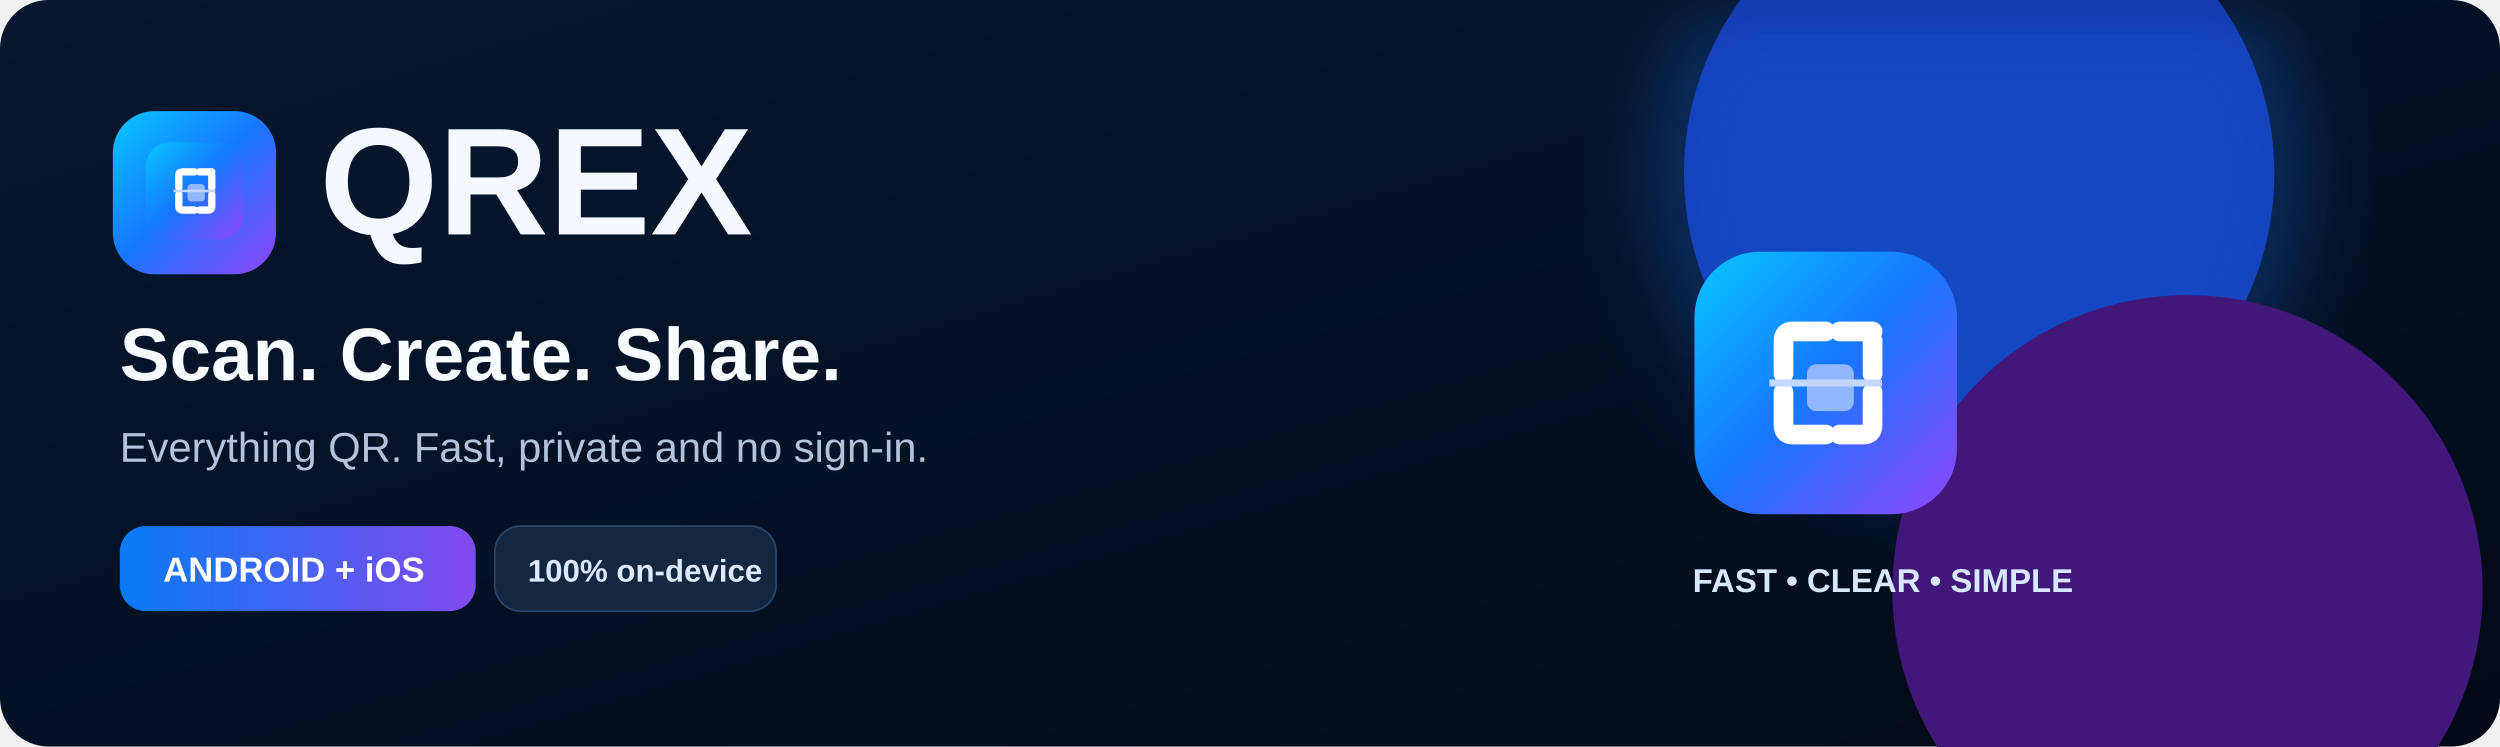
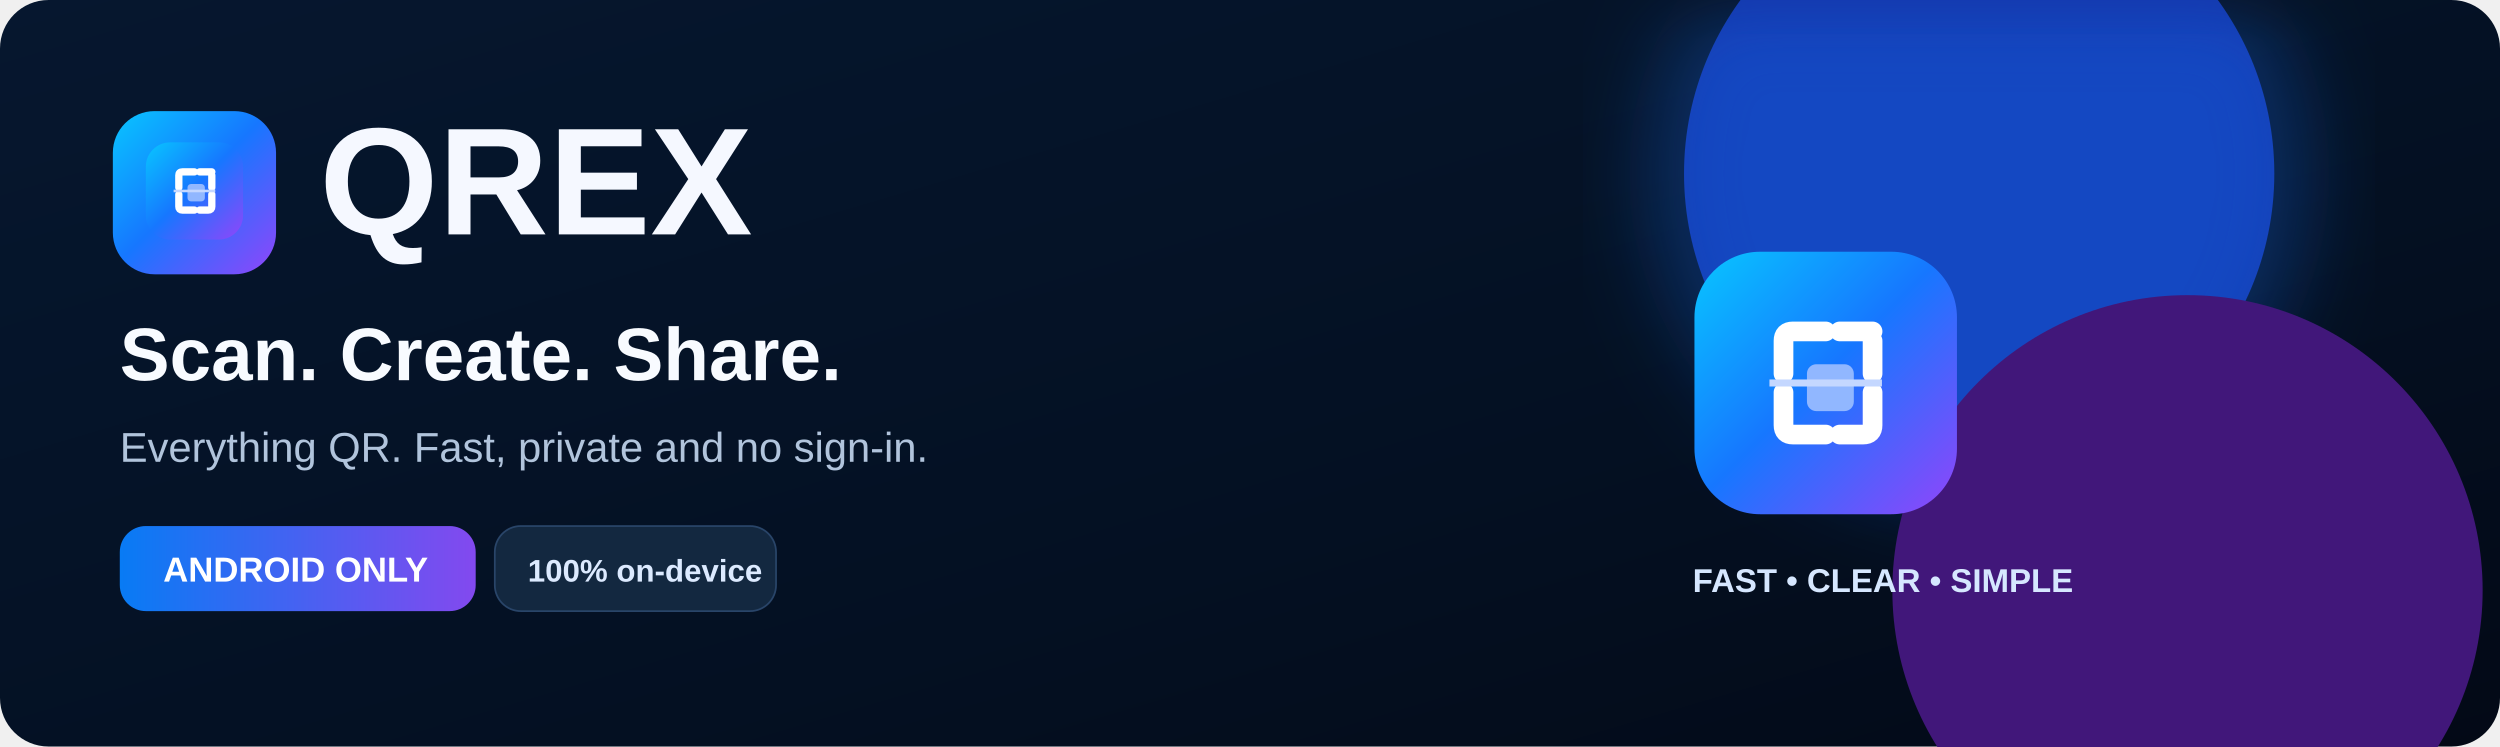
<svg xmlns="http://www.w3.org/2000/svg" width="1440" height="430" viewBox="0 0 1440 430" role="img" aria-label="QREX visual concept">
  <defs>
    <linearGradient id="bg" x2="1" y2="1">
      <stop stop-color="#06172F" />
      <stop offset=".62" stop-color="#041022" />
      <stop offset="1" stop-color="#030916" />
    </linearGradient>
    <linearGradient id="blue" x2="1" y2="1">
      <stop stop-color="#08C6FF" />
      <stop offset=".48" stop-color="#1677FF" />
      <stop offset="1" stop-color="#9145FA" />
    </linearGradient>
    <linearGradient id="screen" x2="1" y2="1">
      <stop stop-color="#0B2444" />
      <stop offset=".55" stop-color="#051329" />
      <stop offset="1" stop-color="#060C1B" />
    </linearGradient>
    <linearGradient id="button" x2="1">
      <stop stop-color="#087BF4" />
      <stop offset="1" stop-color="#8349EF" />
    </linearGradient>
    <filter id="glow">
      <feGaussianBlur stdDeviation="24" />
    </filter>
    <g id="symbol">
      <rect width="56" height="56" rx="14" fill="url(#blue)" />
      <path d="M19 26v-7q0-2 2-2h7 M38 17h-7 M38 26v-7 M19 30v7q0 2 2 2h7 M38 30v7q0 2-2 2h-5" fill="none" stroke="white" stroke-width="4.2" stroke-linecap="round" stroke-linejoin="round" />
      <rect x="24" y="24" width="10" height="10" rx="2" fill="#91B7FF" />
      <path d="M16 28h24" stroke="#C4D7FF" stroke-width="1.5" />
    </g>
    <g id="qr" fill="#07152D">
      <rect width="84" height="84" fill="#fff" />
      <path d="M6 6h22v22H6z M56 6h22v22H56z M6 56h22v22H6z" fill="none" stroke="#07152D" stroke-width="6" />
      <rect x="13" y="13" width="8" height="8" />
      <rect x="63" y="13" width="8" height="8" />
      <rect x="13" y="63" width="8" height="8" />
      <path d="M36 7h6v7h6v7h-6v7h-6v8h6v6h-6v7h12v-7h7v-7h7v13h-7v8h13v-8h7v15h-7v7h7v8h-7v7H49v-7h-7v-7h7v-7h-7v7h-7v-7h-6v-7h7v-7h-7v-7h7V28h-7v-7h7z" />
    </g>
  </defs>
  <rect x="0" y="0" width="1440" height="430" rx="28" fill="url(#bg)" stroke="none" />
  <circle cx="1140" cy="100" r="170" fill="#1336AA" />
  <circle cx="1140" cy="100" r="190" fill="#1775FF" opacity=".28" filter="url(#glow)" />
  <circle cx="1260" cy="340" r="170" fill="#41177A" />
  <rect x="65" y="64" width="94" height="94" rx="24" fill="url(#blue)" stroke="none" />
  <g transform="translate(84 82) scale(1.0)">
    <use href="#symbol" />
  </g>
  <text x="184" y="135" font-family="Arial,Helvetica,sans-serif" font-weight="900" font-size="88" fill="#F5F8FF">QREX</text>
  <text x="69" y="219" font-family="Arial,Helvetica,sans-serif" font-weight="700" font-size="43" fill="#F8FBFF">Scan. Create. Share.</text>
  <text x="69" y="266" font-family="Arial,Helvetica,sans-serif" font-weight="400" font-size="24" fill="#B1C4DC">Everything QR. Fast, private and no sign-in.</text>
  <rect x="69" y="303" width="205" height="49" rx="15" fill="url(#button)" stroke="none" />
-   <text x="94" y="335" font-family="Arial,Helvetica,sans-serif" font-weight="700" font-size="20" fill="white">ANDROID + iOS</text>
+   <text x="94" y="335" font-family="Arial,Helvetica,sans-serif" font-weight="700" font-size="20" fill="white">ANDROID ONLY</text>
  <rect x="285" y="303" width="162" height="49" rx="15" fill="#132840" stroke="#294569" />
  <text x="304" y="335" font-family="Arial,Helvetica,sans-serif" font-weight="600" font-size="18" fill="#DCEAFF">100% on-device</text>
  <g transform="translate(976 145) scale(2.7)">
    <use href="#symbol" />
  </g>
  <text x="975" y="341" font-family="Arial,Helvetica,sans-serif" font-weight="700" font-size="19" fill="#D6E7FF">FAST • CLEAR • SIMPLE</text>
</svg>
